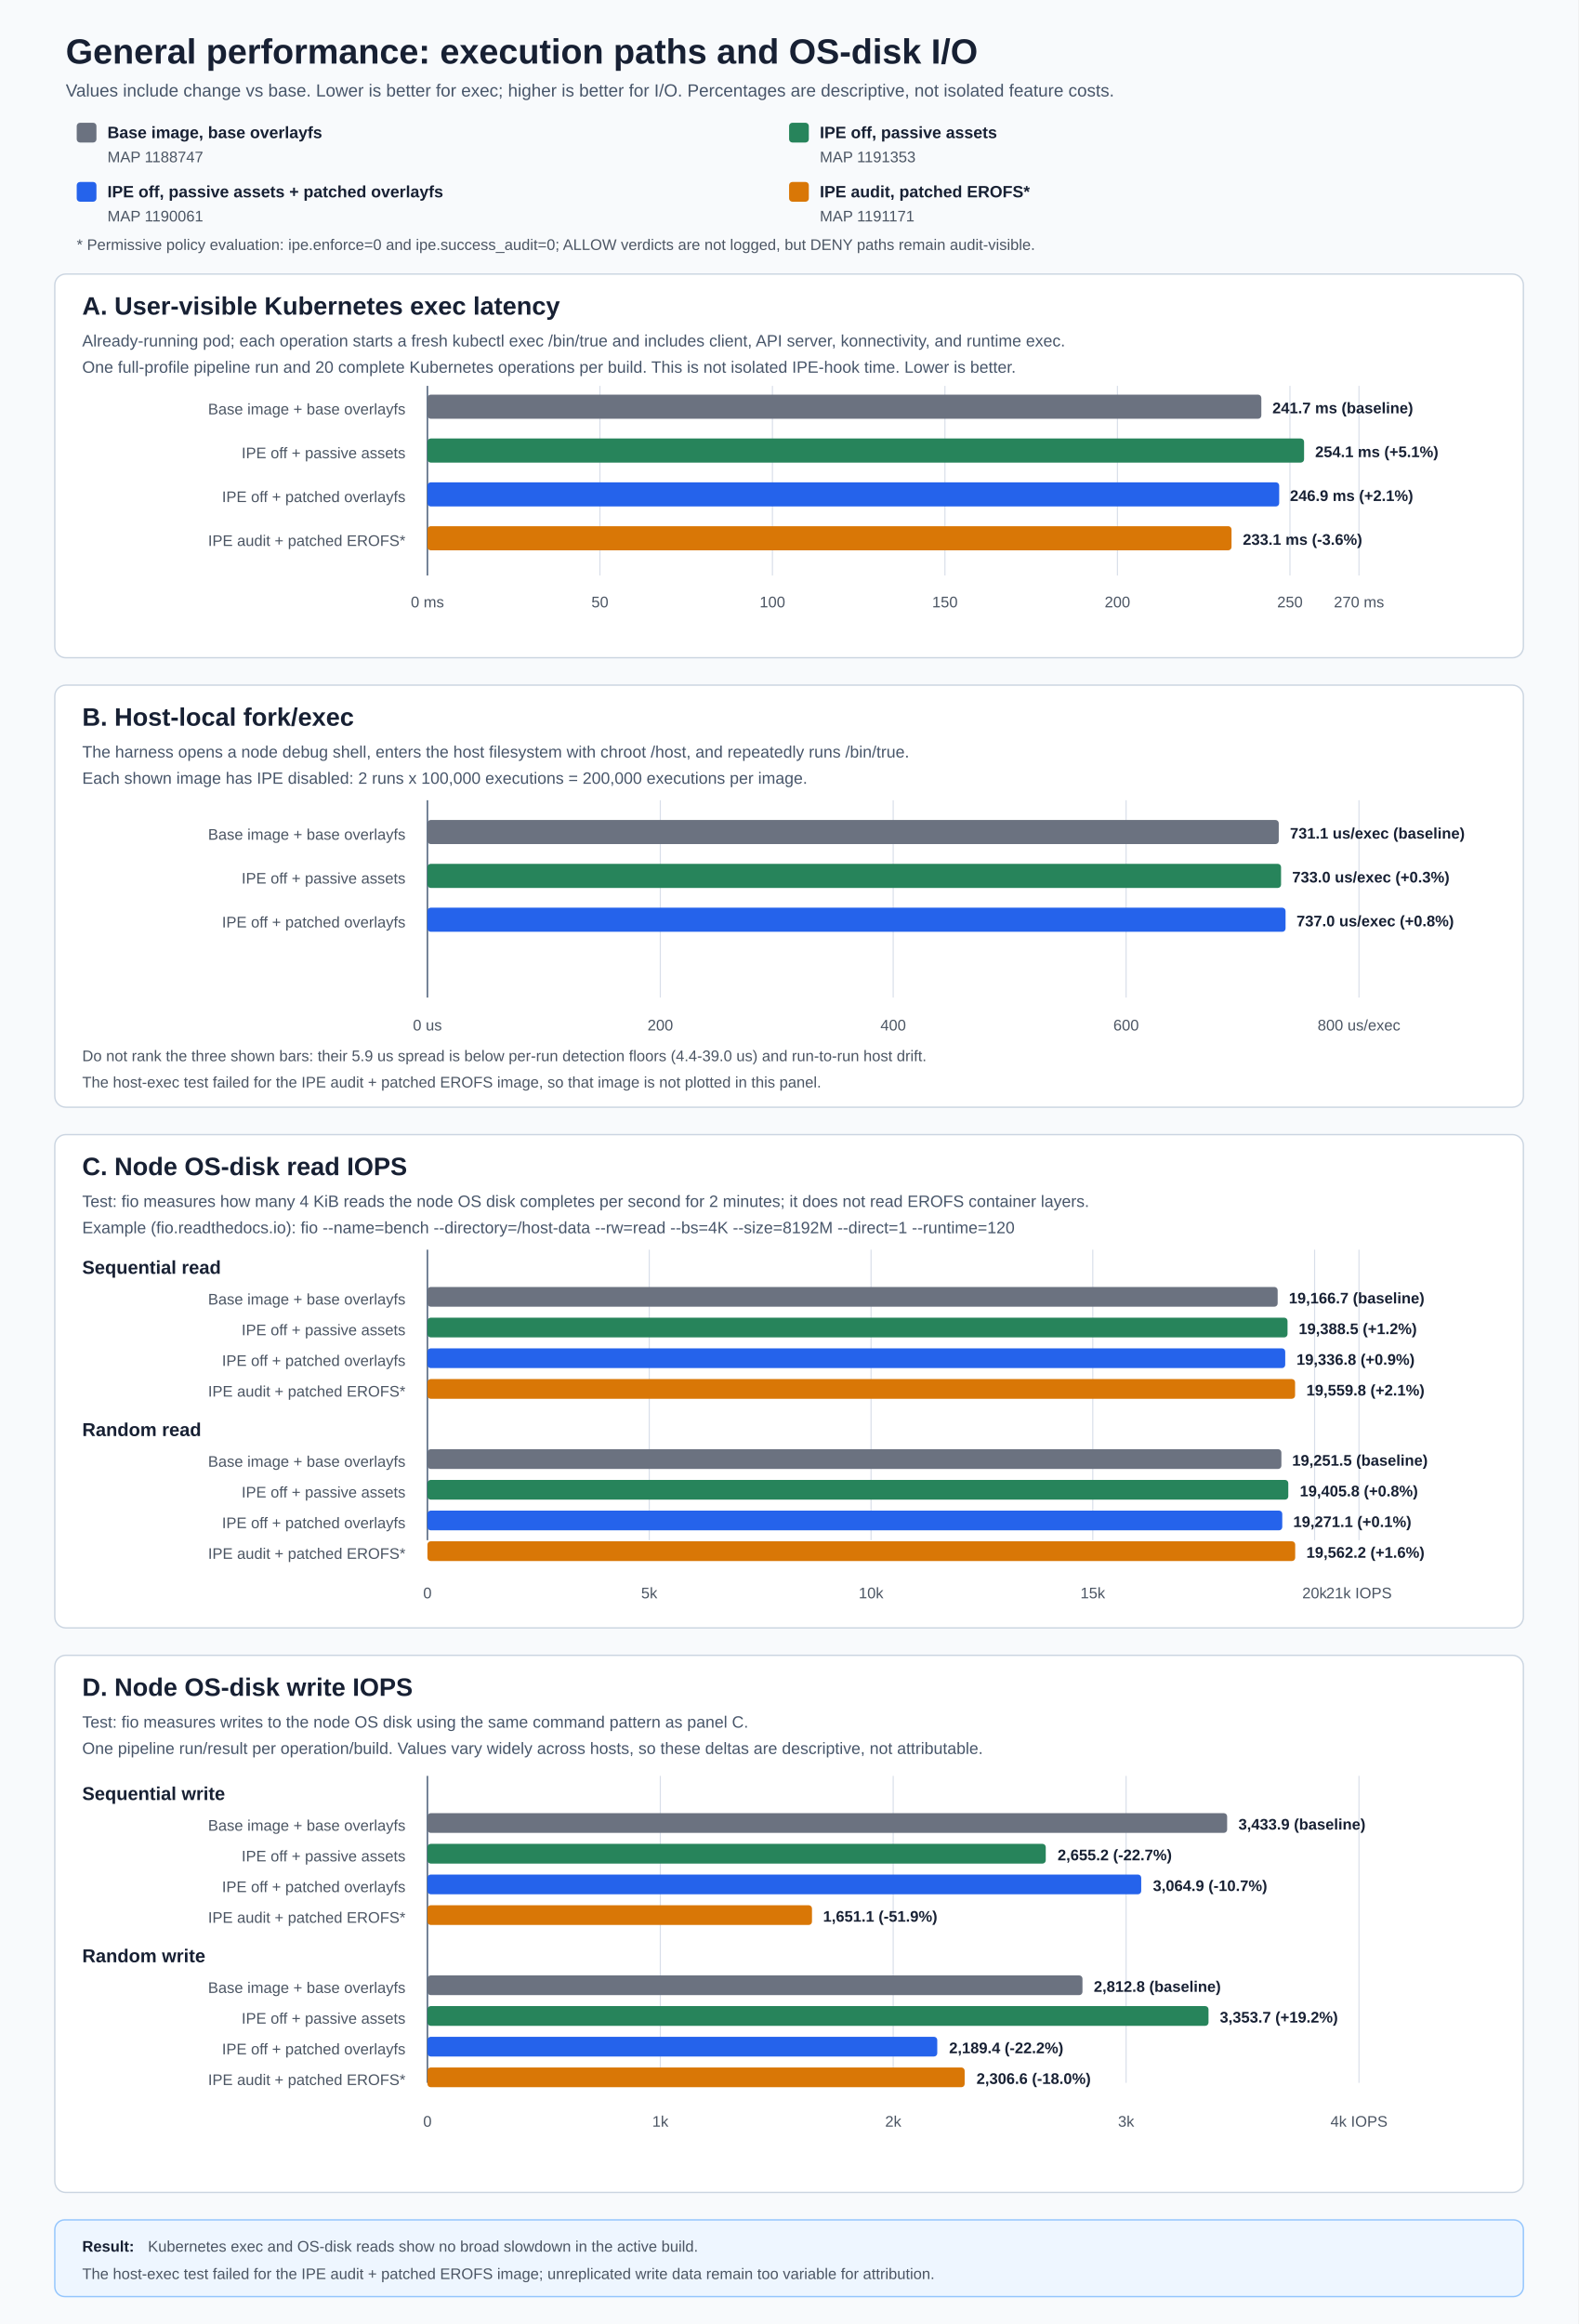
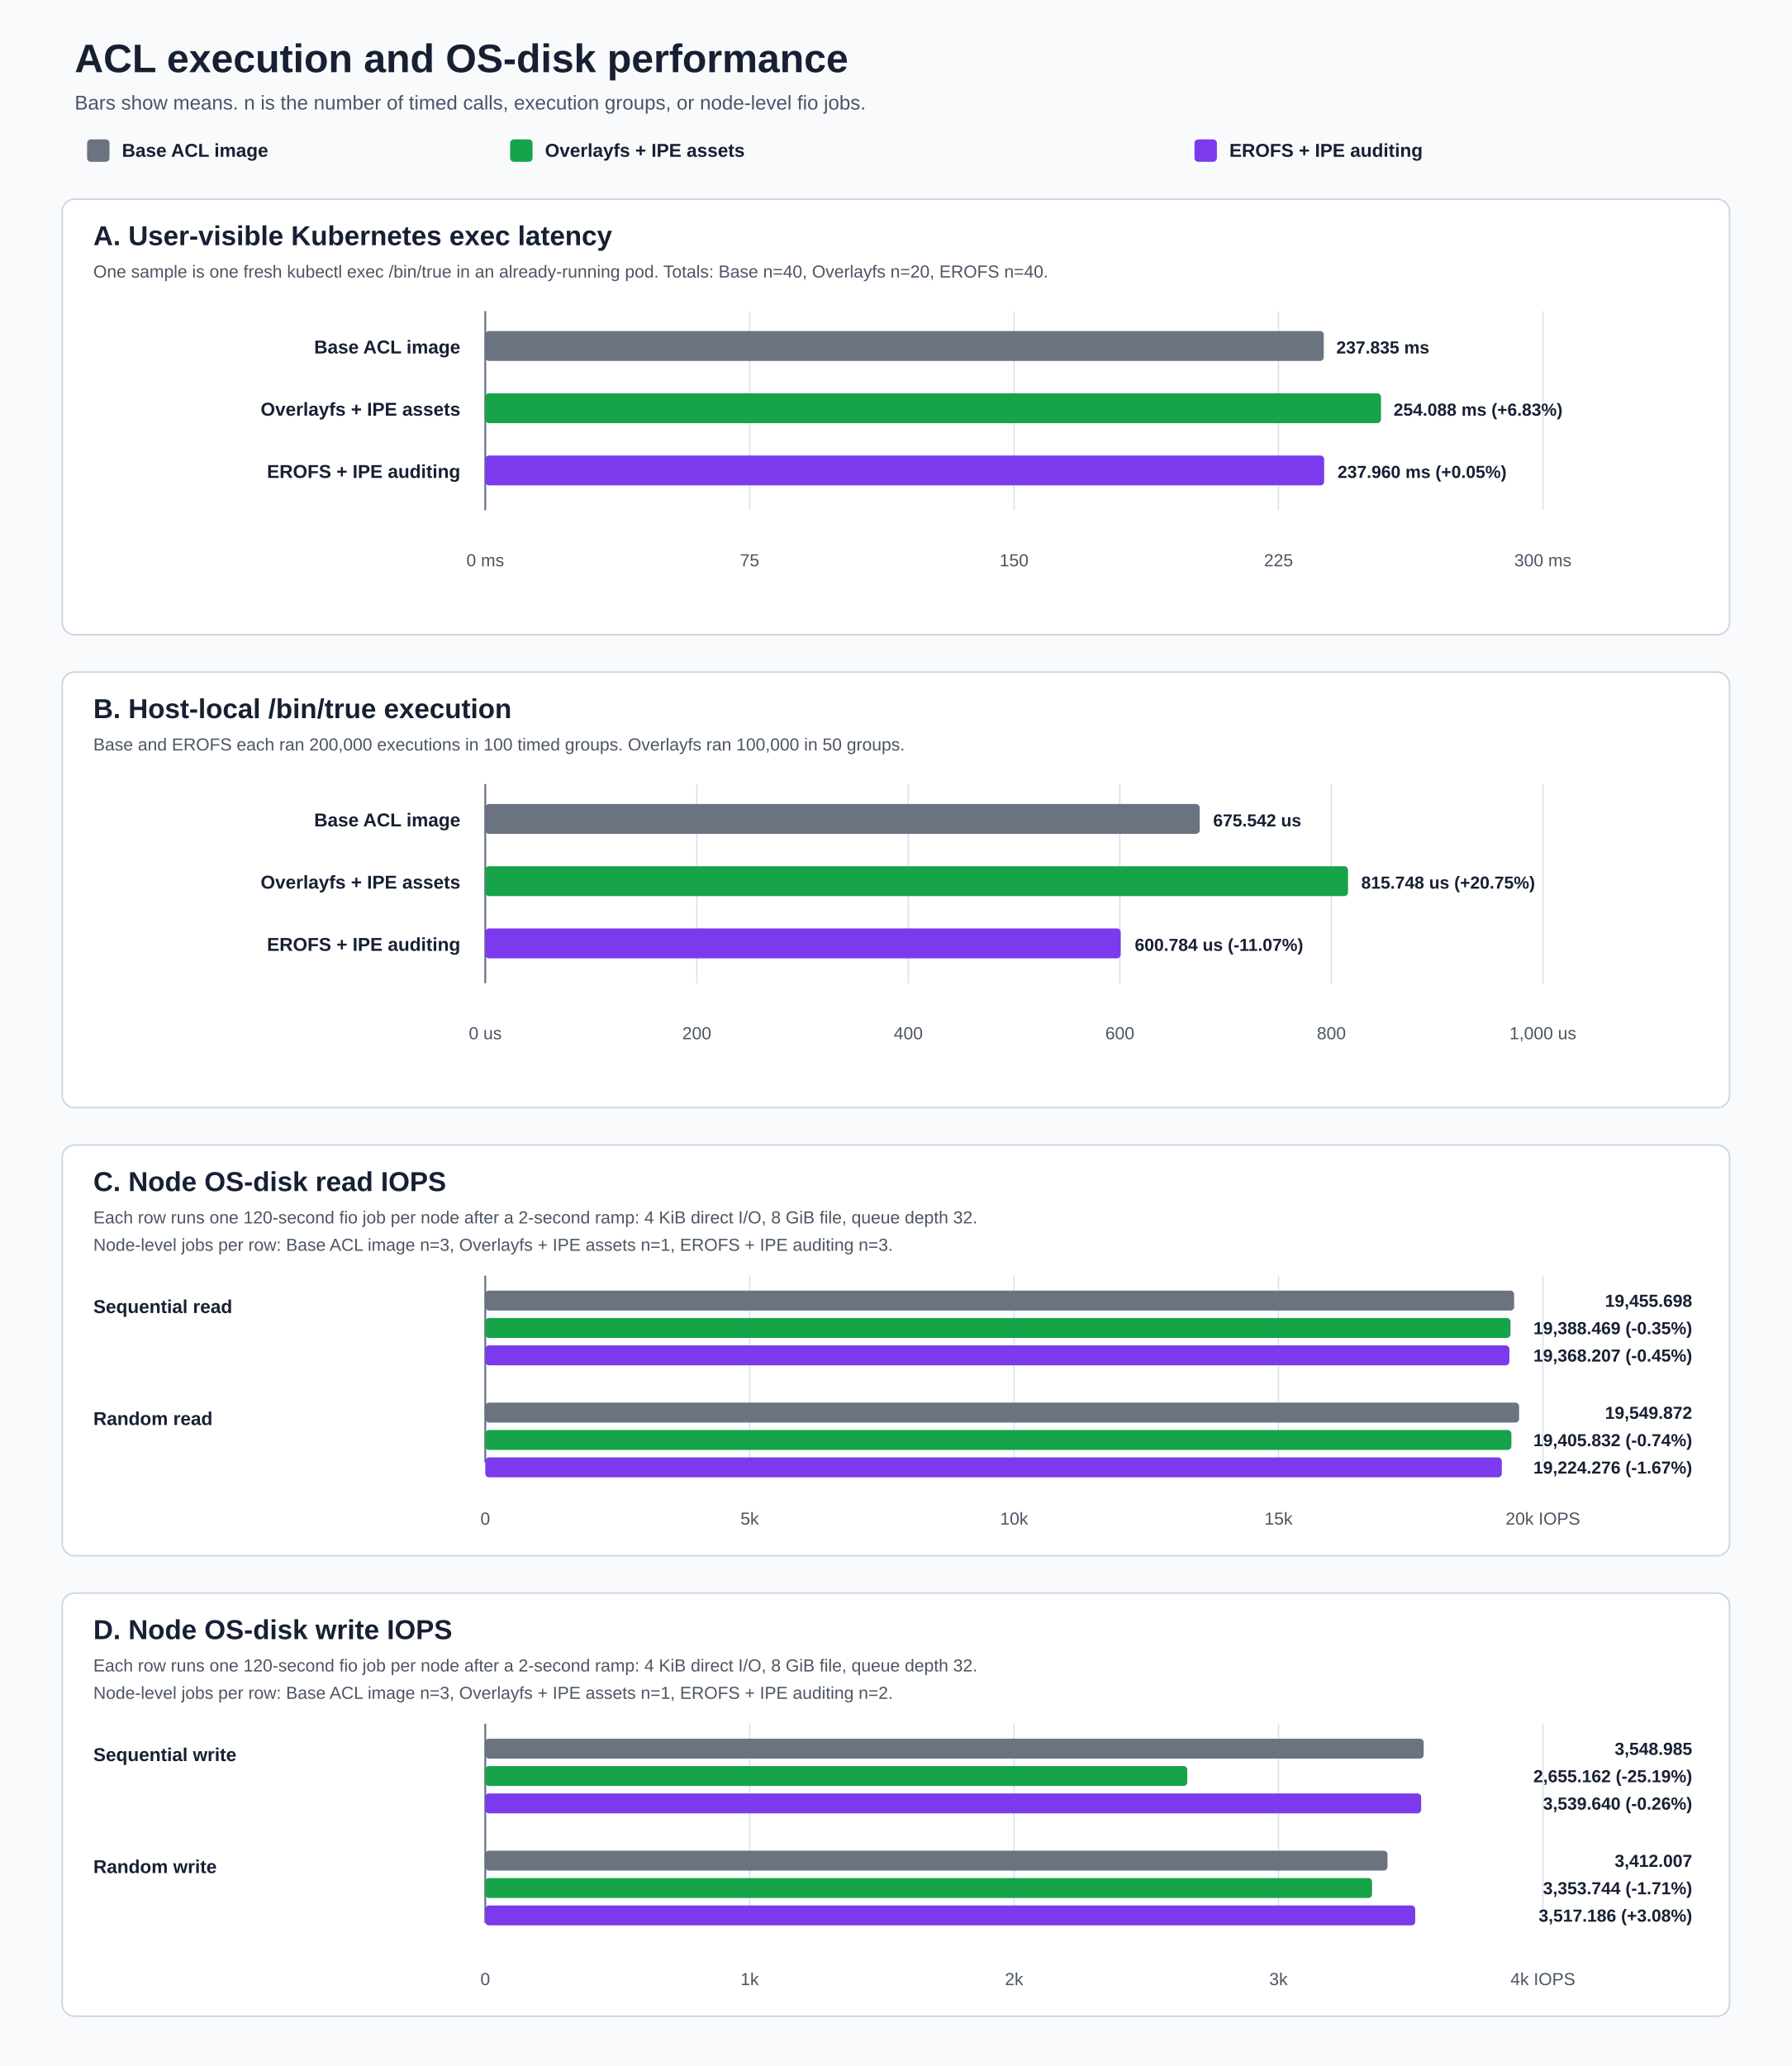
- <svg xmlns="http://www.w3.org/2000/svg" width="1440" height="2120" viewBox="0 0 1440 2120" role="img" aria-labelledby="title desc">
+ <svg xmlns="http://www.w3.org/2000/svg" width="1440" height="1660" viewBox="0 0 1440 1660" role="img" aria-labelledby="title desc">
  <style>
    text { font-family: "Segoe UI", Arial, Helvetica, sans-serif; fill: #172033; }
    .title { font-size: 32px; font-weight: 700; }
    .subtitle { font-size: 16px; fill: #475569; }
-     .panel-title { font-size: 23px; font-weight: 700; }
-     .method { font-size: 15px; fill: #475569; }
-     .group { font-size: 17px; font-weight: 700; }
-     .legend { font-size: 15px; font-weight: 600; }
+     .panel-title { font-size: 22px; font-weight: 700; }
+     .label { font-size: 15px; font-weight: 600; }
    .small { font-size: 14px; fill: #4b5563; }
    .value { font-size: 14px; font-weight: 700; }
+     .axis { stroke: #64748b; stroke-width: 1.5; }
    .grid { stroke: #d8dee9; stroke-width: 1; }
-     .axis { stroke: #64748b; stroke-width: 1.5; }
    .panel { fill: #ffffff; stroke: #cbd5e1; stroke-width: 1.25; }
-     .base { fill: #6b7280; }
-     .assets { fill: #27845b; }
-     .patched { fill: #2563eb; }
-     .active { fill: #d97706; }
-     .result { fill: #eef6ff; stroke: #93c5fd; stroke-width: 1.25; }
+     .baseline { fill: #6b7280; }
+     .overlay { fill: #16a34a; }
+     .erofs { fill: #7c3aed; }
  </style>
-   <rect x="0" y="0" width="1440" height="2120" fill="#f8fafc" />
-   <text x="60" y="58" class="title">General performance: execution paths and OS-disk I/O</text>
-   <text x="60" y="88" class="subtitle">Values include change vs base. Lower is better for exec; higher is better for I/O. Percentages are descriptive, not isolated feature costs.</text>
-   <rect x="70" y="112" width="18" height="18" rx="3" class="base" />
-   <text x="98" y="126" class="legend">Base image, base overlayfs</text>
-   <text x="98" y="148" class="small">MAP 1188747</text>
-   <rect x="720" y="112" width="18" height="18" rx="3" class="assets" />
-   <text x="748" y="126" class="legend">IPE off, passive assets</text>
-   <text x="748" y="148" class="small">MAP 1191353</text>
-   <rect x="70" y="166" width="18" height="18" rx="3" class="patched" />
-   <text x="98" y="180" class="legend">IPE off, passive assets + patched overlayfs</text>
-   <text x="98" y="202" class="small">MAP 1190061</text>
-   <rect x="720" y="166" width="18" height="18" rx="3" class="active" />
-   <text x="748" y="180" class="legend">IPE audit, patched EROFS*</text>
-   <text x="748" y="202" class="small">MAP 1191171</text>
-   <text x="70" y="228" class="small">* Permissive policy evaluation: ipe.enforce=0 and ipe.success_audit=0; ALLOW verdicts are not logged, but DENY paths remain audit-visible.</text>
-   <rect x="50" y="250" width="1340" height="350" rx="10" class="panel" />
-   <text x="75" y="287" class="panel-title">A. User-visible Kubernetes exec latency</text>
-   <text x="75" y="316" class="method">Already-running pod; each operation starts a fresh kubectl exec /bin/true and includes client, API server, konnectivity, and runtime exec.</text>
-   <text x="75" y="340" class="method">One full-profile pipeline run and 20 complete Kubernetes operations per build. This is not isolated IPE-hook time. Lower is better.</text>
-   <line x1="390" y1="352" x2="390" y2="525" class="axis" />
-   <line x1="547.4" y1="352" x2="547.4" y2="525" class="grid" />
-   <line x1="704.8" y1="352" x2="704.8" y2="525" class="grid" />
-   <line x1="862.2" y1="352" x2="862.2" y2="525" class="grid" />
-   <line x1="1019.6" y1="352" x2="1019.6" y2="525" class="grid" />
-   <line x1="1177.0" y1="352" x2="1177.0" y2="525" class="grid" />
-   <line x1="1240" y1="352" x2="1240" y2="525" class="grid" />
-   <text x="370" y="378" text-anchor="end" class="small">Base image + base overlayfs</text>
-   <rect x="390" y="360" width="760.9" height="22" rx="3" class="base" />
-   <text x="1161" y="377" class="value">241.7 ms (baseline)</text>
-   <text x="370" y="418" text-anchor="end" class="small">IPE off + passive assets</text>
-   <rect x="390" y="400" width="799.9" height="22" rx="3" class="assets" />
-   <text x="1200" y="417" class="value">254.1 ms (+5.1%)</text>
-   <text x="370" y="458" text-anchor="end" class="small">IPE off + patched overlayfs</text>
-   <rect x="390" y="440" width="777.2" height="22" rx="3" class="patched" />
-   <text x="1177" y="457" class="value">246.9 ms (+2.1%)</text>
-   <text x="370" y="498" text-anchor="end" class="small">IPE audit + patched EROFS*</text>
-   <rect x="390" y="480" width="733.7" height="22" rx="3" class="active" />
-   <text x="1134" y="497" class="value">233.1 ms (-3.6%)</text>
-   <text x="390" y="554" text-anchor="middle" class="small">0 ms</text>
-   <text x="547.4" y="554" text-anchor="middle" class="small">50</text>
-   <text x="704.8" y="554" text-anchor="middle" class="small">100</text>
-   <text x="862.2" y="554" text-anchor="middle" class="small">150</text>
-   <text x="1019.6" y="554" text-anchor="middle" class="small">200</text>
-   <text x="1177.0" y="554" text-anchor="middle" class="small">250</text>
-   <text x="1240" y="554" text-anchor="middle" class="small">270 ms</text>
-   <rect x="50" y="625" width="1340" height="385" rx="10" class="panel" />
-   <text x="75" y="662" class="panel-title">B. Host-local fork/exec</text>
-   <text x="75" y="691" class="method">The harness opens a node debug shell, enters the host filesystem with chroot /host, and repeatedly runs /bin/true.</text>
-   <text x="75" y="715" class="method">Each shown image has IPE disabled: 2 runs x 100,000 executions = 200,000 executions per image.</text>
-   <line x1="390" y1="730" x2="390" y2="910" class="axis" />
-   <line x1="602.5" y1="730" x2="602.5" y2="910" class="grid" />
-   <line x1="815" y1="730" x2="815" y2="910" class="grid" />
-   <line x1="1027.5" y1="730" x2="1027.5" y2="910" class="grid" />
-   <line x1="1240" y1="730" x2="1240" y2="910" class="grid" />
-   <text x="370" y="766" text-anchor="end" class="small">Base image + base overlayfs</text>
-   <rect x="390" y="748" width="776.8" height="22" rx="3" class="base" />
-   <text x="1177" y="765" class="value">731.1 us/exec (baseline)</text>
-   <text x="370" y="806" text-anchor="end" class="small">IPE off + passive assets</text>
-   <rect x="390" y="788" width="778.9" height="22" rx="3" class="assets" />
-   <text x="1179" y="805" class="value">733.0 us/exec (+0.3%)</text>
-   <text x="370" y="846" text-anchor="end" class="small">IPE off + patched overlayfs</text>
-   <rect x="390" y="828" width="783.0" height="22" rx="3" class="patched" />
-   <text x="1183" y="845" class="value">737.0 us/exec (+0.8%)</text>
-   <text x="390" y="940" text-anchor="middle" class="small">0 us</text>
-   <text x="602.5" y="940" text-anchor="middle" class="small">200</text>
-   <text x="815" y="940" text-anchor="middle" class="small">400</text>
-   <text x="1027.5" y="940" text-anchor="middle" class="small">600</text>
-   <text x="1240" y="940" text-anchor="middle" class="small">800 us/exec</text>
-   <text x="75" y="968" class="small">Do not rank the three shown bars: their 5.9 us spread is below per-run detection floors (4.4-39.0 us) and run-to-run host drift.</text>
-   <text x="75" y="992" class="small">The host-exec test failed for the IPE audit + patched EROFS image, so that image is not plotted in this panel.</text>
-   <rect x="50" y="1035" width="1340" height="450" rx="10" class="panel" />
-   <text x="75" y="1072" class="panel-title">C. Node OS-disk read IOPS</text>
-   <text x="75" y="1101" class="method">Test: fio measures how many 4 KiB reads the node OS disk completes per second for 2 minutes; it does not read EROFS container layers.</text>
-   <text x="75" y="1125" class="method">Example (fio.readthedocs.io): fio --name=bench --directory=/host-data --rw=read --bs=4K --size=8192M --direct=1 --runtime=120</text>
-   <line x1="390" y1="1140" x2="390" y2="1405" class="axis" />
-   <line x1="592.4" y1="1140" x2="592.4" y2="1405" class="grid" />
-   <line x1="794.8" y1="1140" x2="794.8" y2="1405" class="grid" />
-   <line x1="997.1" y1="1140" x2="997.1" y2="1405" class="grid" />
-   <line x1="1199.5" y1="1140" x2="1199.5" y2="1405" class="grid" />
-   <line x1="1240" y1="1140" x2="1240" y2="1405" class="grid" />
-   <text x="75" y="1162" class="group">Sequential read</text>
-   <text x="370" y="1190" text-anchor="end" class="small">Base image + base overlayfs</text>
-   <rect x="390" y="1174" width="775.8" height="18" rx="3" class="base" />
-   <text x="1176" y="1189" class="value">19,166.7 (baseline)</text>
-   <text x="370" y="1218" text-anchor="end" class="small">IPE off + passive assets</text>
-   <rect x="390" y="1202" width="784.8" height="18" rx="3" class="assets" />
-   <text x="1185" y="1217" class="value">19,388.5 (+1.2%)</text>
-   <text x="370" y="1246" text-anchor="end" class="small">IPE off + patched overlayfs</text>
-   <rect x="390" y="1230" width="782.7" height="18" rx="3" class="patched" />
-   <text x="1183" y="1245" class="value">19,336.8 (+0.9%)</text>
-   <text x="370" y="1274" text-anchor="end" class="small">IPE audit + patched EROFS*</text>
-   <rect x="390" y="1258" width="791.7" height="18" rx="3" class="active" />
-   <text x="1192" y="1273" class="value">19,559.8 (+2.1%)</text>
-   <text x="75" y="1310" class="group">Random read</text>
-   <text x="370" y="1338" text-anchor="end" class="small">Base image + base overlayfs</text>
-   <rect x="390" y="1322" width="779.2" height="18" rx="3" class="base" />
-   <text x="1179" y="1337" class="value">19,251.5 (baseline)</text>
-   <text x="370" y="1366" text-anchor="end" class="small">IPE off + passive assets</text>
-   <rect x="390" y="1350" width="785.5" height="18" rx="3" class="assets" />
-   <text x="1186" y="1365" class="value">19,405.8 (+0.8%)</text>
-   <text x="370" y="1394" text-anchor="end" class="small">IPE off + patched overlayfs</text>
-   <rect x="390" y="1378" width="780.0" height="18" rx="3" class="patched" />
-   <text x="1180" y="1393" class="value">19,271.1 (+0.1%)</text>
-   <text x="370" y="1422" text-anchor="end" class="small">IPE audit + patched EROFS*</text>
-   <rect x="390" y="1406" width="791.8" height="18" rx="3" class="active" />
-   <text x="1192" y="1421" class="value">19,562.2 (+1.6%)</text>
-   <text x="390" y="1458" text-anchor="middle" class="small">0</text>
-   <text x="592.4" y="1458" text-anchor="middle" class="small">5k</text>
-   <text x="794.8" y="1458" text-anchor="middle" class="small">10k</text>
-   <text x="997.1" y="1458" text-anchor="middle" class="small">15k</text>
-   <text x="1199.5" y="1458" text-anchor="middle" class="small">20k</text>
-   <text x="1240" y="1458" text-anchor="middle" class="small">21k IOPS</text>
-   <rect x="50" y="1510" width="1340" height="490" rx="10" class="panel" />
-   <text x="75" y="1547" class="panel-title">D. Node OS-disk write IOPS</text>
-   <text x="75" y="1576" class="method">Test: fio measures writes to the node OS disk using the same command pattern as panel C.</text>
-   <text x="75" y="1600" class="method">One pipeline run/result per operation/build. Values vary widely across hosts, so these deltas are descriptive, not attributable.</text>
-   <line x1="390" y1="1620" x2="390" y2="1900" class="axis" />
-   <line x1="602.5" y1="1620" x2="602.5" y2="1900" class="grid" />
-   <line x1="815" y1="1620" x2="815" y2="1900" class="grid" />
-   <line x1="1027.5" y1="1620" x2="1027.5" y2="1900" class="grid" />
-   <line x1="1240" y1="1620" x2="1240" y2="1900" class="grid" />
-   <text x="75" y="1642" class="group">Sequential write</text>
-   <text x="370" y="1670" text-anchor="end" class="small">Base image + base overlayfs</text>
-   <rect x="390" y="1654" width="729.7" height="18" rx="3" class="base" />
-   <text x="1130" y="1669" class="value">3,433.9 (baseline)</text>
-   <text x="370" y="1698" text-anchor="end" class="small">IPE off + passive assets</text>
-   <rect x="390" y="1682" width="564.2" height="18" rx="3" class="assets" />
-   <text x="965" y="1697" class="value">2,655.2 (-22.7%)</text>
-   <text x="370" y="1726" text-anchor="end" class="small">IPE off + patched overlayfs</text>
-   <rect x="390" y="1710" width="651.3" height="18" rx="3" class="patched" />
-   <text x="1052" y="1725" class="value">3,064.9 (-10.7%)</text>
-   <text x="370" y="1754" text-anchor="end" class="small">IPE audit + patched EROFS*</text>
-   <rect x="390" y="1738" width="350.9" height="18" rx="3" class="active" />
-   <text x="751" y="1753" class="value">1,651.1 (-51.9%)</text>
-   <text x="75" y="1790" class="group">Random write</text>
-   <text x="370" y="1818" text-anchor="end" class="small">Base image + base overlayfs</text>
-   <rect x="390" y="1802" width="597.7" height="18" rx="3" class="base" />
-   <text x="998" y="1817" class="value">2,812.8 (baseline)</text>
-   <text x="370" y="1846" text-anchor="end" class="small">IPE off + passive assets</text>
-   <rect x="390" y="1830" width="712.7" height="18" rx="3" class="assets" />
-   <text x="1113" y="1845" class="value">3,353.7 (+19.2%)</text>
-   <text x="370" y="1874" text-anchor="end" class="small">IPE off + patched overlayfs</text>
-   <rect x="390" y="1858" width="465.2" height="18" rx="3" class="patched" />
-   <text x="866" y="1873" class="value">2,189.4 (-22.2%)</text>
-   <text x="370" y="1902" text-anchor="end" class="small">IPE audit + patched EROFS*</text>
-   <rect x="390" y="1886" width="490.2" height="18" rx="3" class="active" />
-   <text x="891" y="1901" class="value">2,306.6 (-18.0%)</text>
-   <text x="390" y="1940" text-anchor="middle" class="small">0</text>
-   <text x="602.5" y="1940" text-anchor="middle" class="small">1k</text>
-   <text x="815" y="1940" text-anchor="middle" class="small">2k</text>
-   <text x="1027.5" y="1940" text-anchor="middle" class="small">3k</text>
-   <text x="1240" y="1940" text-anchor="middle" class="small">4k IOPS</text>
-   <rect x="50" y="2025" width="1340" height="70" rx="9" class="result" />
-   <text x="75" y="2054" class="value">Result:</text>
-   <text x="135" y="2054" class="small">Kubernetes exec and OS-disk reads show no broad slowdown in the active build.</text>
-   <text x="75" y="2079" class="small">The host-exec test failed for the IPE audit + patched EROFS image; unreplicated write data remain too variable for attribution.</text>
+   <rect width="1440" height="1660" fill="#f8fafc" />
+   <text x="60" y="58" class="title">ACL execution and OS-disk performance</text>
+   <text x="60" y="88" class="subtitle">Bars show means. n is the number of timed calls, execution groups, or node-level fio jobs.</text>
+   <rect x="70" y="112" width="18" height="18" rx="3" class="baseline" />
+   <text x="98" y="126" class="label">Base ACL image</text>
+   <rect x="410" y="112" width="18" height="18" rx="3" class="overlay" />
+   <text x="438" y="126" class="label">Overlayfs + IPE assets</text>
+   <rect x="960" y="112" width="18" height="18" rx="3" class="erofs" />
+   <text x="988" y="126" class="label">EROFS + IPE auditing</text>
+   <rect x="50" y="160" width="1340" height="350" rx="10" class="panel" />
+   <text x="75" y="197" class="panel-title">A. User-visible Kubernetes exec latency</text>
+   <text x="75" y="223" class="small">One sample is one fresh kubectl exec /bin/true in an already-running pod. Totals: Base n=40, Overlayfs n=20, EROFS n=40.</text>
+   <line x1="390" y1="250" x2="390" y2="410" class="axis" />
+   <line x1="602.5" y1="250" x2="602.5" y2="410" class="grid" />
+   <line x1="815" y1="250" x2="815" y2="410" class="grid" />
+   <line x1="1027.5" y1="250" x2="1027.5" y2="410" class="grid" />
+   <line x1="1240" y1="250" x2="1240" y2="410" class="grid" />
+   <text x="370" y="284" text-anchor="end" class="label">Base ACL image</text>
+   <rect x="390" y="266" width="673.9" height="24" rx="3" class="baseline" />
+   <text x="1074" y="284" class="value">237.835 ms</text>
+   <text x="370" y="334" text-anchor="end" class="label">Overlayfs + IPE assets</text>
+   <rect x="390" y="316" width="719.9" height="24" rx="3" class="overlay" />
+   <text x="1120" y="334" class="value">254.088 ms (+6.83%)</text>
+   <text x="370" y="384" text-anchor="end" class="label">EROFS + IPE auditing</text>
+   <rect x="390" y="366" width="674.2" height="24" rx="3" class="erofs" />
+   <text x="1075" y="384" class="value">237.960 ms (+0.05%)</text>
+   <text x="390" y="455" text-anchor="middle" class="small">0 ms</text>
+   <text x="602.5" y="455" text-anchor="middle" class="small">75</text>
+   <text x="815" y="455" text-anchor="middle" class="small">150</text>
+   <text x="1027.5" y="455" text-anchor="middle" class="small">225</text>
+   <text x="1240" y="455" text-anchor="middle" class="small">300 ms</text>
+   <rect x="50" y="540" width="1340" height="350" rx="10" class="panel" />
+   <text x="75" y="577" class="panel-title">B. Host-local /bin/true execution</text>
+   <text x="75" y="603" class="small">Base and EROFS each ran 200,000 executions in 100 timed groups. Overlayfs ran 100,000 in 50 groups.</text>
+   <line x1="390" y1="630" x2="390" y2="790" class="axis" />
+   <line x1="560" y1="630" x2="560" y2="790" class="grid" />
+   <line x1="730" y1="630" x2="730" y2="790" class="grid" />
+   <line x1="900" y1="630" x2="900" y2="790" class="grid" />
+   <line x1="1070" y1="630" x2="1070" y2="790" class="grid" />
+   <line x1="1240" y1="630" x2="1240" y2="790" class="grid" />
+   <text x="370" y="664" text-anchor="end" class="label">Base ACL image</text>
+   <rect x="390" y="646" width="574.2" height="24" rx="3" class="baseline" />
+   <text x="975" y="664" class="value">675.542 us</text>
+   <text x="370" y="714" text-anchor="end" class="label">Overlayfs + IPE assets</text>
+   <rect x="390" y="696" width="693.4" height="24" rx="3" class="overlay" />
+   <text x="1094" y="714" class="value">815.748 us (+20.75%)</text>
+   <text x="370" y="764" text-anchor="end" class="label">EROFS + IPE auditing</text>
+   <rect x="390" y="746" width="510.7" height="24" rx="3" class="erofs" />
+   <text x="912" y="764" class="value">600.784 us (-11.07%)</text>
+   <text x="390" y="835" text-anchor="middle" class="small">0 us</text>
+   <text x="560" y="835" text-anchor="middle" class="small">200</text>
+   <text x="730" y="835" text-anchor="middle" class="small">400</text>
+   <text x="900" y="835" text-anchor="middle" class="small">600</text>
+   <text x="1070" y="835" text-anchor="middle" class="small">800</text>
+   <text x="1240" y="835" text-anchor="middle" class="small">1,000 us</text>
+   <rect x="50" y="920" width="1340" height="330" rx="10" class="panel" />
+   <text x="75" y="957" class="panel-title">C. Node OS-disk read IOPS</text>
+   <text x="75" y="983" class="small">Each row runs one 120-second fio job per node after a 2-second ramp: 4 KiB direct I/O, 8 GiB file, queue depth 32.</text>
+   <text x="75" y="1005" class="small">Node-level jobs per row: Base ACL image n=3, Overlayfs + IPE assets n=1, EROFS + IPE auditing n=3.</text>
+   <line x1="390" y1="1025" x2="390" y2="1175" class="axis" />
+   <line x1="602.5" y1="1025" x2="602.5" y2="1175" class="grid" />
+   <line x1="815" y1="1025" x2="815" y2="1175" class="grid" />
+   <line x1="1027.5" y1="1025" x2="1027.5" y2="1175" class="grid" />
+   <line x1="1240" y1="1025" x2="1240" y2="1175" class="grid" />
+   <text x="75" y="1055" class="label">Sequential read</text>
+   <rect x="390" y="1037" width="826.9" height="16" rx="3" class="baseline" />
+   <rect x="390" y="1059" width="824.0" height="16" rx="3" class="overlay" />
+   <rect x="390" y="1081" width="823.1" height="16" rx="3" class="erofs" />
+   <text x="1360" y="1050" text-anchor="end" class="value">19,455.698</text>
+   <text x="1360" y="1072" text-anchor="end" class="value">19,388.469 (-0.35%)</text>
+   <text x="1360" y="1094" text-anchor="end" class="value">19,368.207 (-0.45%)</text>
+   <text x="75" y="1145" class="label">Random read</text>
+   <rect x="390" y="1127" width="830.9" height="16" rx="3" class="baseline" />
+   <rect x="390" y="1149" width="824.7" height="16" rx="3" class="overlay" />
+   <rect x="390" y="1171" width="817.0" height="16" rx="3" class="erofs" />
+   <text x="1360" y="1140" text-anchor="end" class="value">19,549.872</text>
+   <text x="1360" y="1162" text-anchor="end" class="value">19,405.832 (-0.74%)</text>
+   <text x="1360" y="1184" text-anchor="end" class="value">19,224.276 (-1.67%)</text>
+   <text x="390" y="1225" text-anchor="middle" class="small">0</text>
+   <text x="602.5" y="1225" text-anchor="middle" class="small">5k</text>
+   <text x="815" y="1225" text-anchor="middle" class="small">10k</text>
+   <text x="1027.5" y="1225" text-anchor="middle" class="small">15k</text>
+   <text x="1240" y="1225" text-anchor="middle" class="small">20k IOPS</text>
+   <rect x="50" y="1280" width="1340" height="340" rx="10" class="panel" />
+   <text x="75" y="1317" class="panel-title">D. Node OS-disk write IOPS</text>
+   <text x="75" y="1343" class="small">Each row runs one 120-second fio job per node after a 2-second ramp: 4 KiB direct I/O, 8 GiB file, queue depth 32.</text>
+   <text x="75" y="1365" class="small">Node-level jobs per row: Base ACL image n=3, Overlayfs + IPE assets n=1, EROFS + IPE auditing n=2.</text>
+   <line x1="390" y1="1385" x2="390" y2="1545" class="axis" />
+   <line x1="602.5" y1="1385" x2="602.5" y2="1545" class="grid" />
+   <line x1="815" y1="1385" x2="815" y2="1545" class="grid" />
+   <line x1="1027.5" y1="1385" x2="1027.5" y2="1545" class="grid" />
+   <line x1="1240" y1="1385" x2="1240" y2="1545" class="grid" />
+   <text x="75" y="1415" class="label">Sequential write</text>
+   <rect x="390" y="1397" width="754.2" height="16" rx="3" class="baseline" />
+   <rect x="390" y="1419" width="564.2" height="16" rx="3" class="overlay" />
+   <rect x="390" y="1441" width="752.2" height="16" rx="3" class="erofs" />
+   <text x="1360" y="1410" text-anchor="end" class="value">3,548.985</text>
+   <text x="1360" y="1432" text-anchor="end" class="value">2,655.162 (-25.19%)</text>
+   <text x="1360" y="1454" text-anchor="end" class="value">3,539.640 (-0.26%)</text>
+   <text x="75" y="1505" class="label">Random write</text>
+   <rect x="390" y="1487" width="725.1" height="16" rx="3" class="baseline" />
+   <rect x="390" y="1509" width="712.7" height="16" rx="3" class="overlay" />
+   <rect x="390" y="1531" width="747.4" height="16" rx="3" class="erofs" />
+   <text x="1360" y="1500" text-anchor="end" class="value">3,412.007</text>
+   <text x="1360" y="1522" text-anchor="end" class="value">3,353.744 (-1.71%)</text>
+   <text x="1360" y="1544" text-anchor="end" class="value">3,517.186 (+3.08%)</text>
+   <text x="390" y="1595" text-anchor="middle" class="small">0</text>
+   <text x="602.5" y="1595" text-anchor="middle" class="small">1k</text>
+   <text x="815" y="1595" text-anchor="middle" class="small">2k</text>
+   <text x="1027.5" y="1595" text-anchor="middle" class="small">3k</text>
+   <text x="1240" y="1595" text-anchor="middle" class="small">4k IOPS</text>
</svg>
